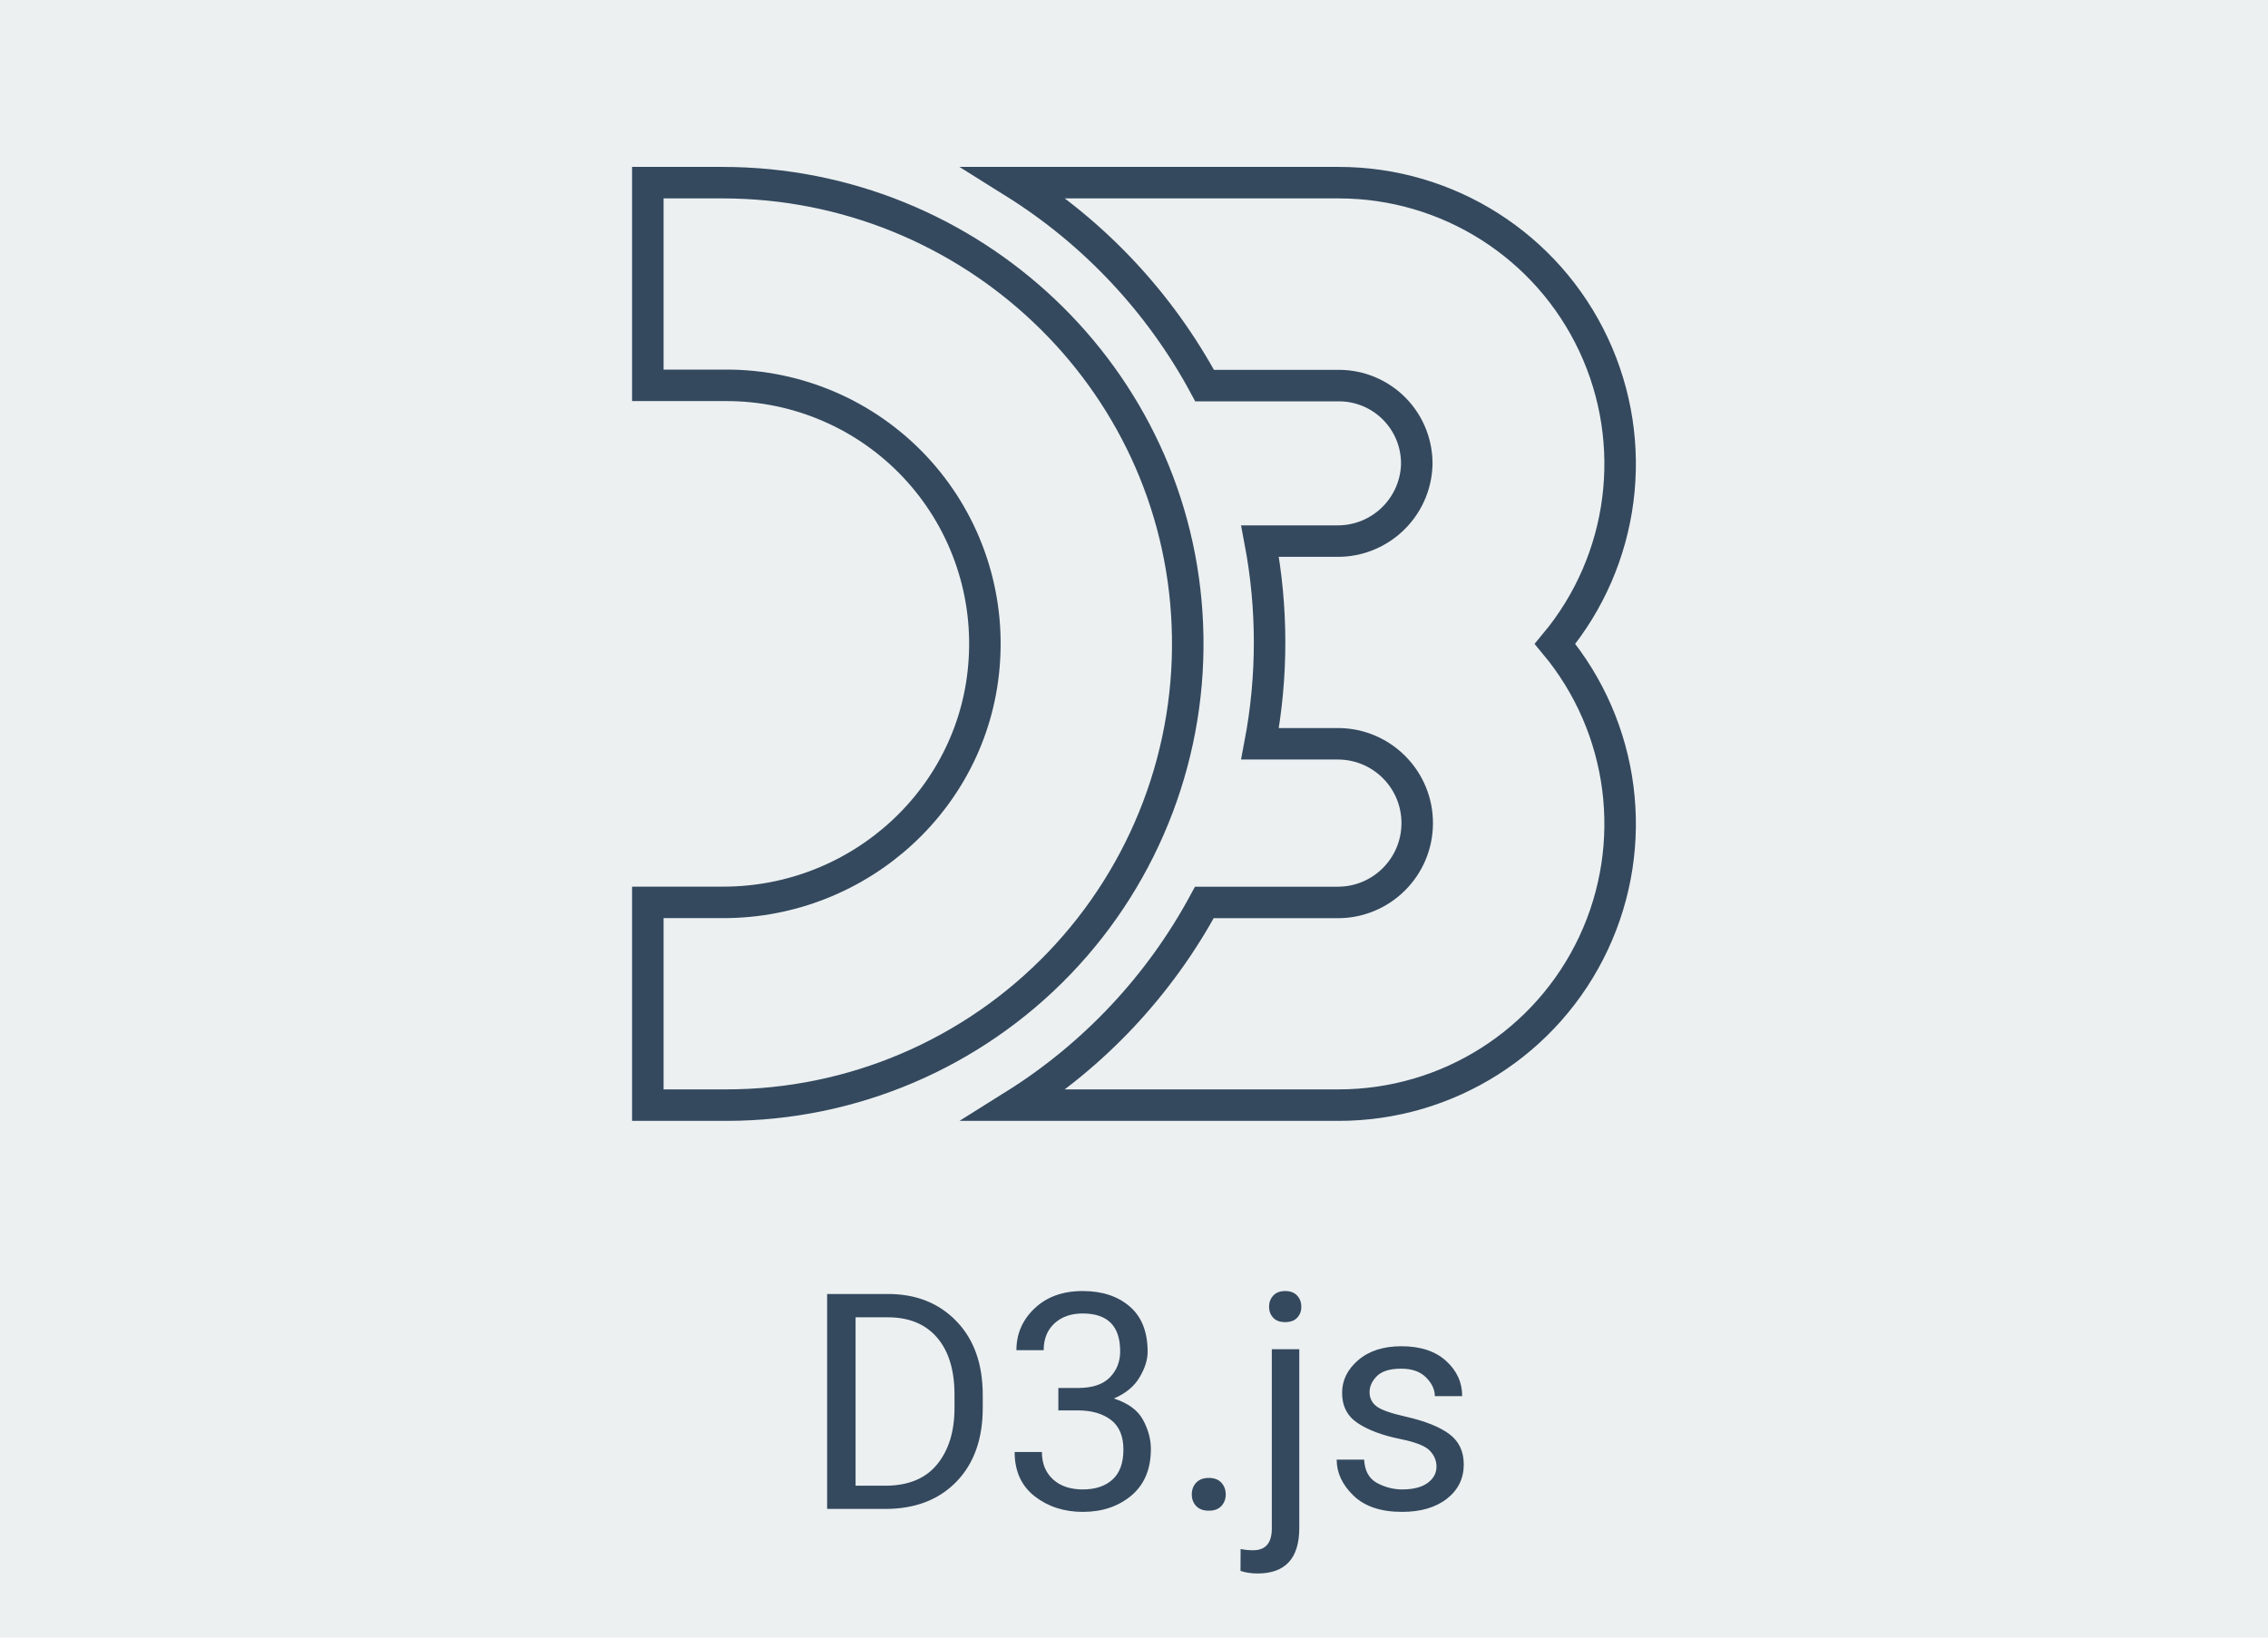
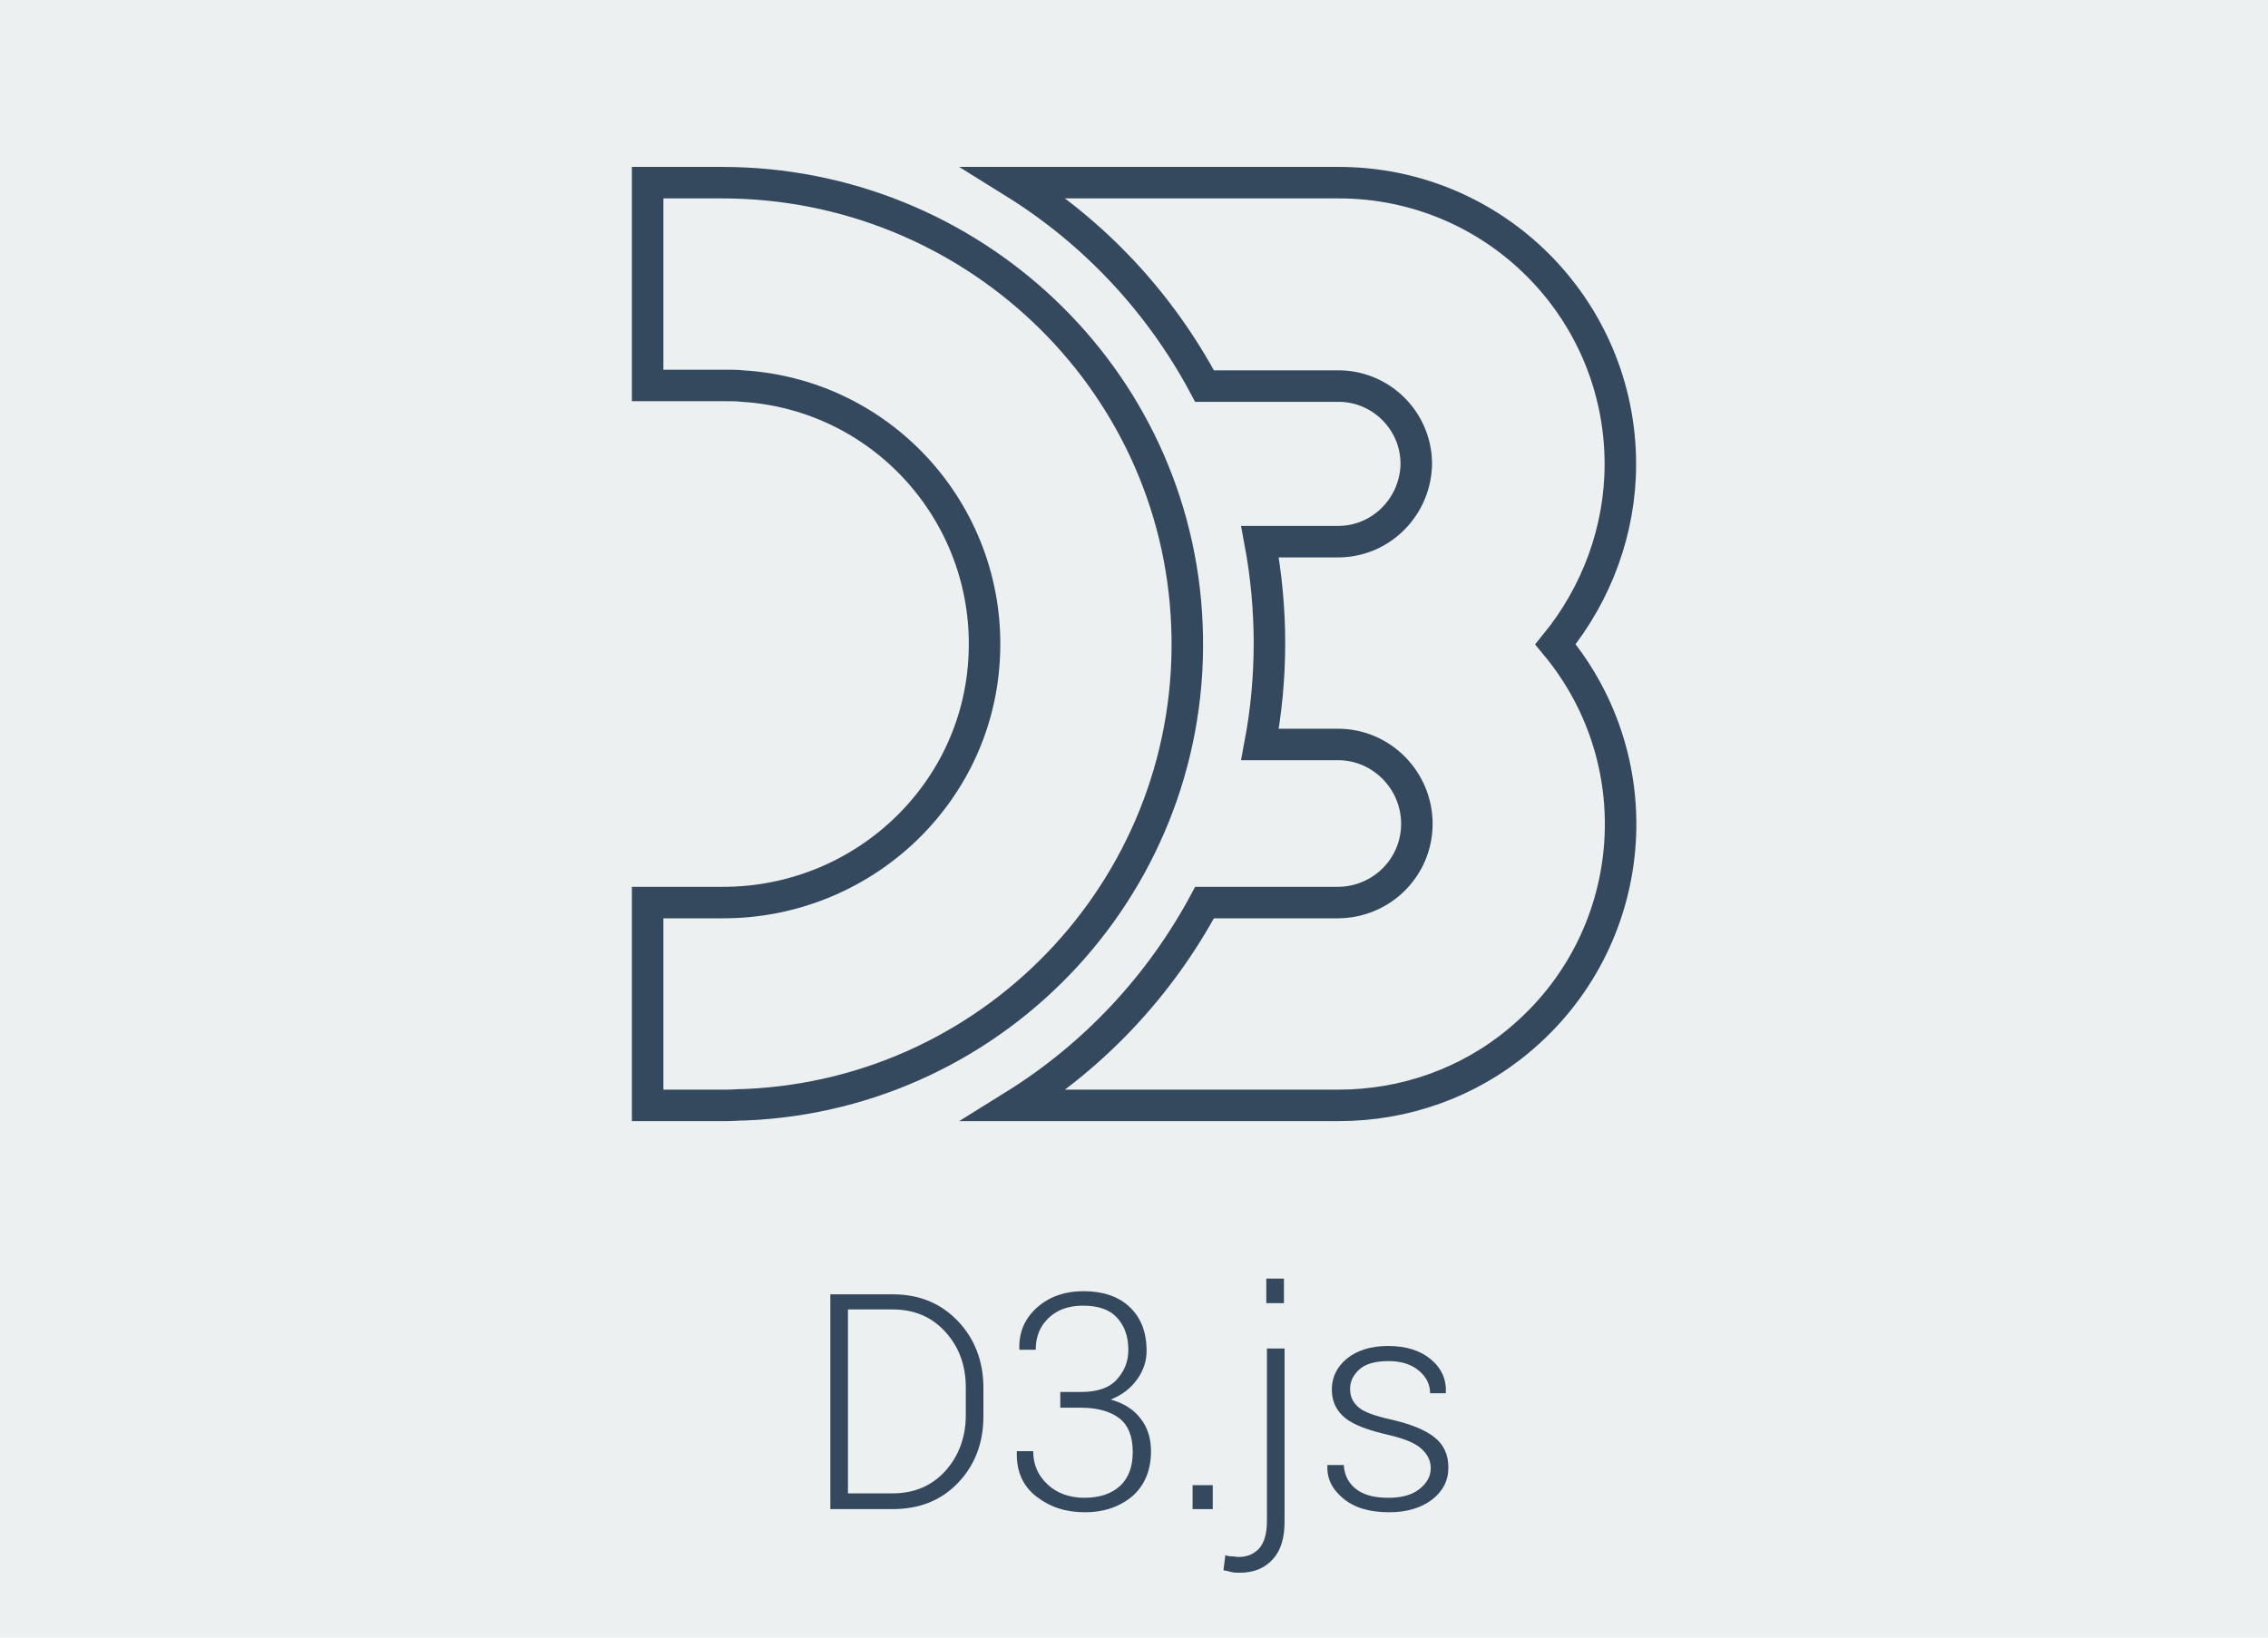
- <svg xmlns="http://www.w3.org/2000/svg" id="Layer_1" data-name="Layer 1" viewBox="0 0 360 260">
-   <defs>
-     <style>.cls-1{fill:#ecf0f1;}.cls-2{font-size:48px;fill:#34495e;font-family:Roboto-Light, Roboto;}.cls-3{fill:none;stroke:#34495e;stroke-miterlimit:10;stroke-width:5px;}</style>
-   </defs>
-   <rect class="cls-1" width="360" height="260" />
-   <text class="cls-2" transform="translate(127.32 239.57)">D3.js</text>
-   <path class="cls-3" d="M102.83,29h11.85c39.37,0,72.2,30.85,73.79,70.19a73.23,73.23,0,0,1-73.17,76.27H102.83V143.27h12c21.76,0,40.11-16.77,41.42-38.49a41,41,0,0,0-41-43.6H102.83ZM161,29H212.5a44.66,44.66,0,0,1,34.33,73.23,44.66,44.66,0,0,1-34.33,73.23H161a86.4,86.4,0,0,0,30.17-32.18h21.14a12.59,12.59,0,1,0,.1-25.19h-12.4a86.4,86.4,0,0,0,0-32.18h12.24a12.54,12.54,0,0,0,12.63-12,12.36,12.36,0,0,0-12.36-12.69H191.21A86.4,86.4,0,0,0,161,29Z" />
+ <svg xmlns="http://www.w3.org/2000/svg" version="1.1" id="Layer_1" x="0px" y="0px" viewBox="0 0 360 260" style="enable-background:new 0 0 360 260;" xml:space="preserve">
+   <style type="text/css">
+ 	.st0{fill:#ECF0F1;}
+ 	.st1{enable-background:new    ;}
+ 	.st2{fill:#34495E;}
+ 	.st3{fill:none;stroke:#34495E;stroke-width:5;stroke-miterlimit:10;}
+ </style>
+   <rect class="st0" width="360" height="260" />
+   <g class="st1">
+     <path class="st2" d="M131.8,239.6v-34.1h9.9c4.2,0,7.6,1.4,10.3,4.2s4.1,6.4,4.1,10.7v4.4c0,4.4-1.4,7.9-4.1,10.7   s-6.2,4.1-10.3,4.1H131.8z M134.6,207.8v29.3h7.1c3.4,0,6.2-1.2,8.3-3.5s3.3-5.3,3.3-8.9v-4.4c0-3.6-1.1-6.5-3.3-8.9   c-2.2-2.4-5-3.5-8.3-3.5H134.6z" />
+     <path class="st2" d="M168.3,221h3.3c2.5,0,4.4-0.6,5.6-1.9s1.9-2.8,1.9-4.8c0-2.1-0.6-3.8-1.8-5.1s-3-1.9-5.4-1.9   c-2.2,0-4,0.6-5.4,1.9s-2.1,3-2.1,5.1h-2.6l0-0.1c-0.1-2.7,0.9-4.9,2.8-6.6s4.4-2.6,7.4-2.6c3,0,5.5,0.8,7.3,2.5   c1.8,1.7,2.7,4,2.7,7c0,1.6-0.5,3.1-1.5,4.5c-1,1.4-2.4,2.5-4.2,3.2c2.1,0.6,3.7,1.6,4.8,3.1c1.1,1.4,1.6,3.2,1.6,5.1   c0,3-1,5.4-2.9,7.1c-2,1.7-4.5,2.6-7.6,2.6c-3,0-5.5-0.8-7.7-2.5s-3.2-4.1-3.1-7.1l0-0.1h2.6c0,2.2,0.8,3.9,2.3,5.3   s3.5,2.1,5.8,2.1c2.4,0,4.3-0.6,5.7-1.9c1.4-1.3,2-3.1,2-5.4c0-2.4-0.7-4.2-2.1-5.3c-1.4-1.1-3.5-1.7-6.1-1.7h-3.3V221z" />
+     <path class="st2" d="M192.5,239.6h-3.2v-3.8h3.2V239.6z" />
+     <path class="st2" d="M203.9,214.2v27.4c0,2.6-0.6,4.6-1.9,6s-3,2.1-5.2,2.1c-0.5,0-0.9,0-1.3-0.1s-0.8-0.2-1.3-0.3l0.3-2.4   c0.2,0.1,0.6,0.2,1,0.2s0.8,0.1,1.1,0.1c1.4,0,2.5-0.5,3.3-1.4s1.2-2.4,1.2-4.3v-27.4H203.9z M203.8,206.9H201V203h2.8V206.9z" />
+     <path class="st2" d="M227.1,233.1c0-1.2-0.5-2.2-1.5-3.1c-1-0.9-2.7-1.6-5.3-2.2c-3-0.7-5.3-1.5-6.7-2.6s-2.2-2.6-2.2-4.6   c0-1.9,0.8-3.6,2.4-4.9s3.8-2,6.5-2c2.9,0,5.1,0.7,6.8,2.1s2.5,3.2,2.4,5.3l0,0.1H227c0-1.4-0.6-2.6-1.8-3.6s-2.8-1.5-4.8-1.5   c-2,0-3.6,0.4-4.6,1.3c-1,0.9-1.5,1.9-1.5,3.1c0,1.2,0.4,2.1,1.3,2.9s2.6,1.4,5.3,2c3,0.7,5.3,1.6,6.8,2.8c1.5,1.2,2.2,2.8,2.2,4.8   c0,2.1-0.9,3.8-2.6,5.1c-1.7,1.3-4,2-6.8,2c-3.1,0-5.5-0.7-7.3-2.2s-2.6-3.2-2.5-5.2l0-0.1h2.6c0.1,1.8,0.9,3.1,2.2,4   s3,1.2,4.9,1.2c2,0,3.6-0.4,4.8-1.3C226.5,235.5,227.1,234.4,227.1,233.1z" />
+   </g>
+   <path class="st3" d="M102.8,29h11.8c39.4,0,72.2,30.8,73.8,70.2c1.7,40.4-29.7,74.5-70.1,76.2c-1,0-2,0.1-3,0.1h-12.5v-32.2h12  c21.8,0,40.1-16.8,41.4-38.5c1.4-22.6-15.7-42.1-38.3-43.5c-0.9-0.1-1.8-0.1-2.7-0.1h-12.4V29z M161,29h51.5  c24.7,0,44.7,20,44.7,44.7c0,10.4-3.7,20.5-10.3,28.6c15.8,19,13.2,47.1-5.8,62.9c-8,6.7-18.1,10.3-28.6,10.3H161  c12.7-7.9,23.1-19,30.2-32.2h21.1c7,0,12.6-5.6,12.6-12.5s-5.6-12.6-12.5-12.6H200c2-10.6,2-21.5,0-32.2h12.2  c6.8,0.1,12.3-5.3,12.6-12c0.2-6.8-5.2-12.5-12-12.7c-0.1,0-0.2,0-0.3,0h-21.3C184.1,48,173.7,36.9,161,29z" />
</svg>
